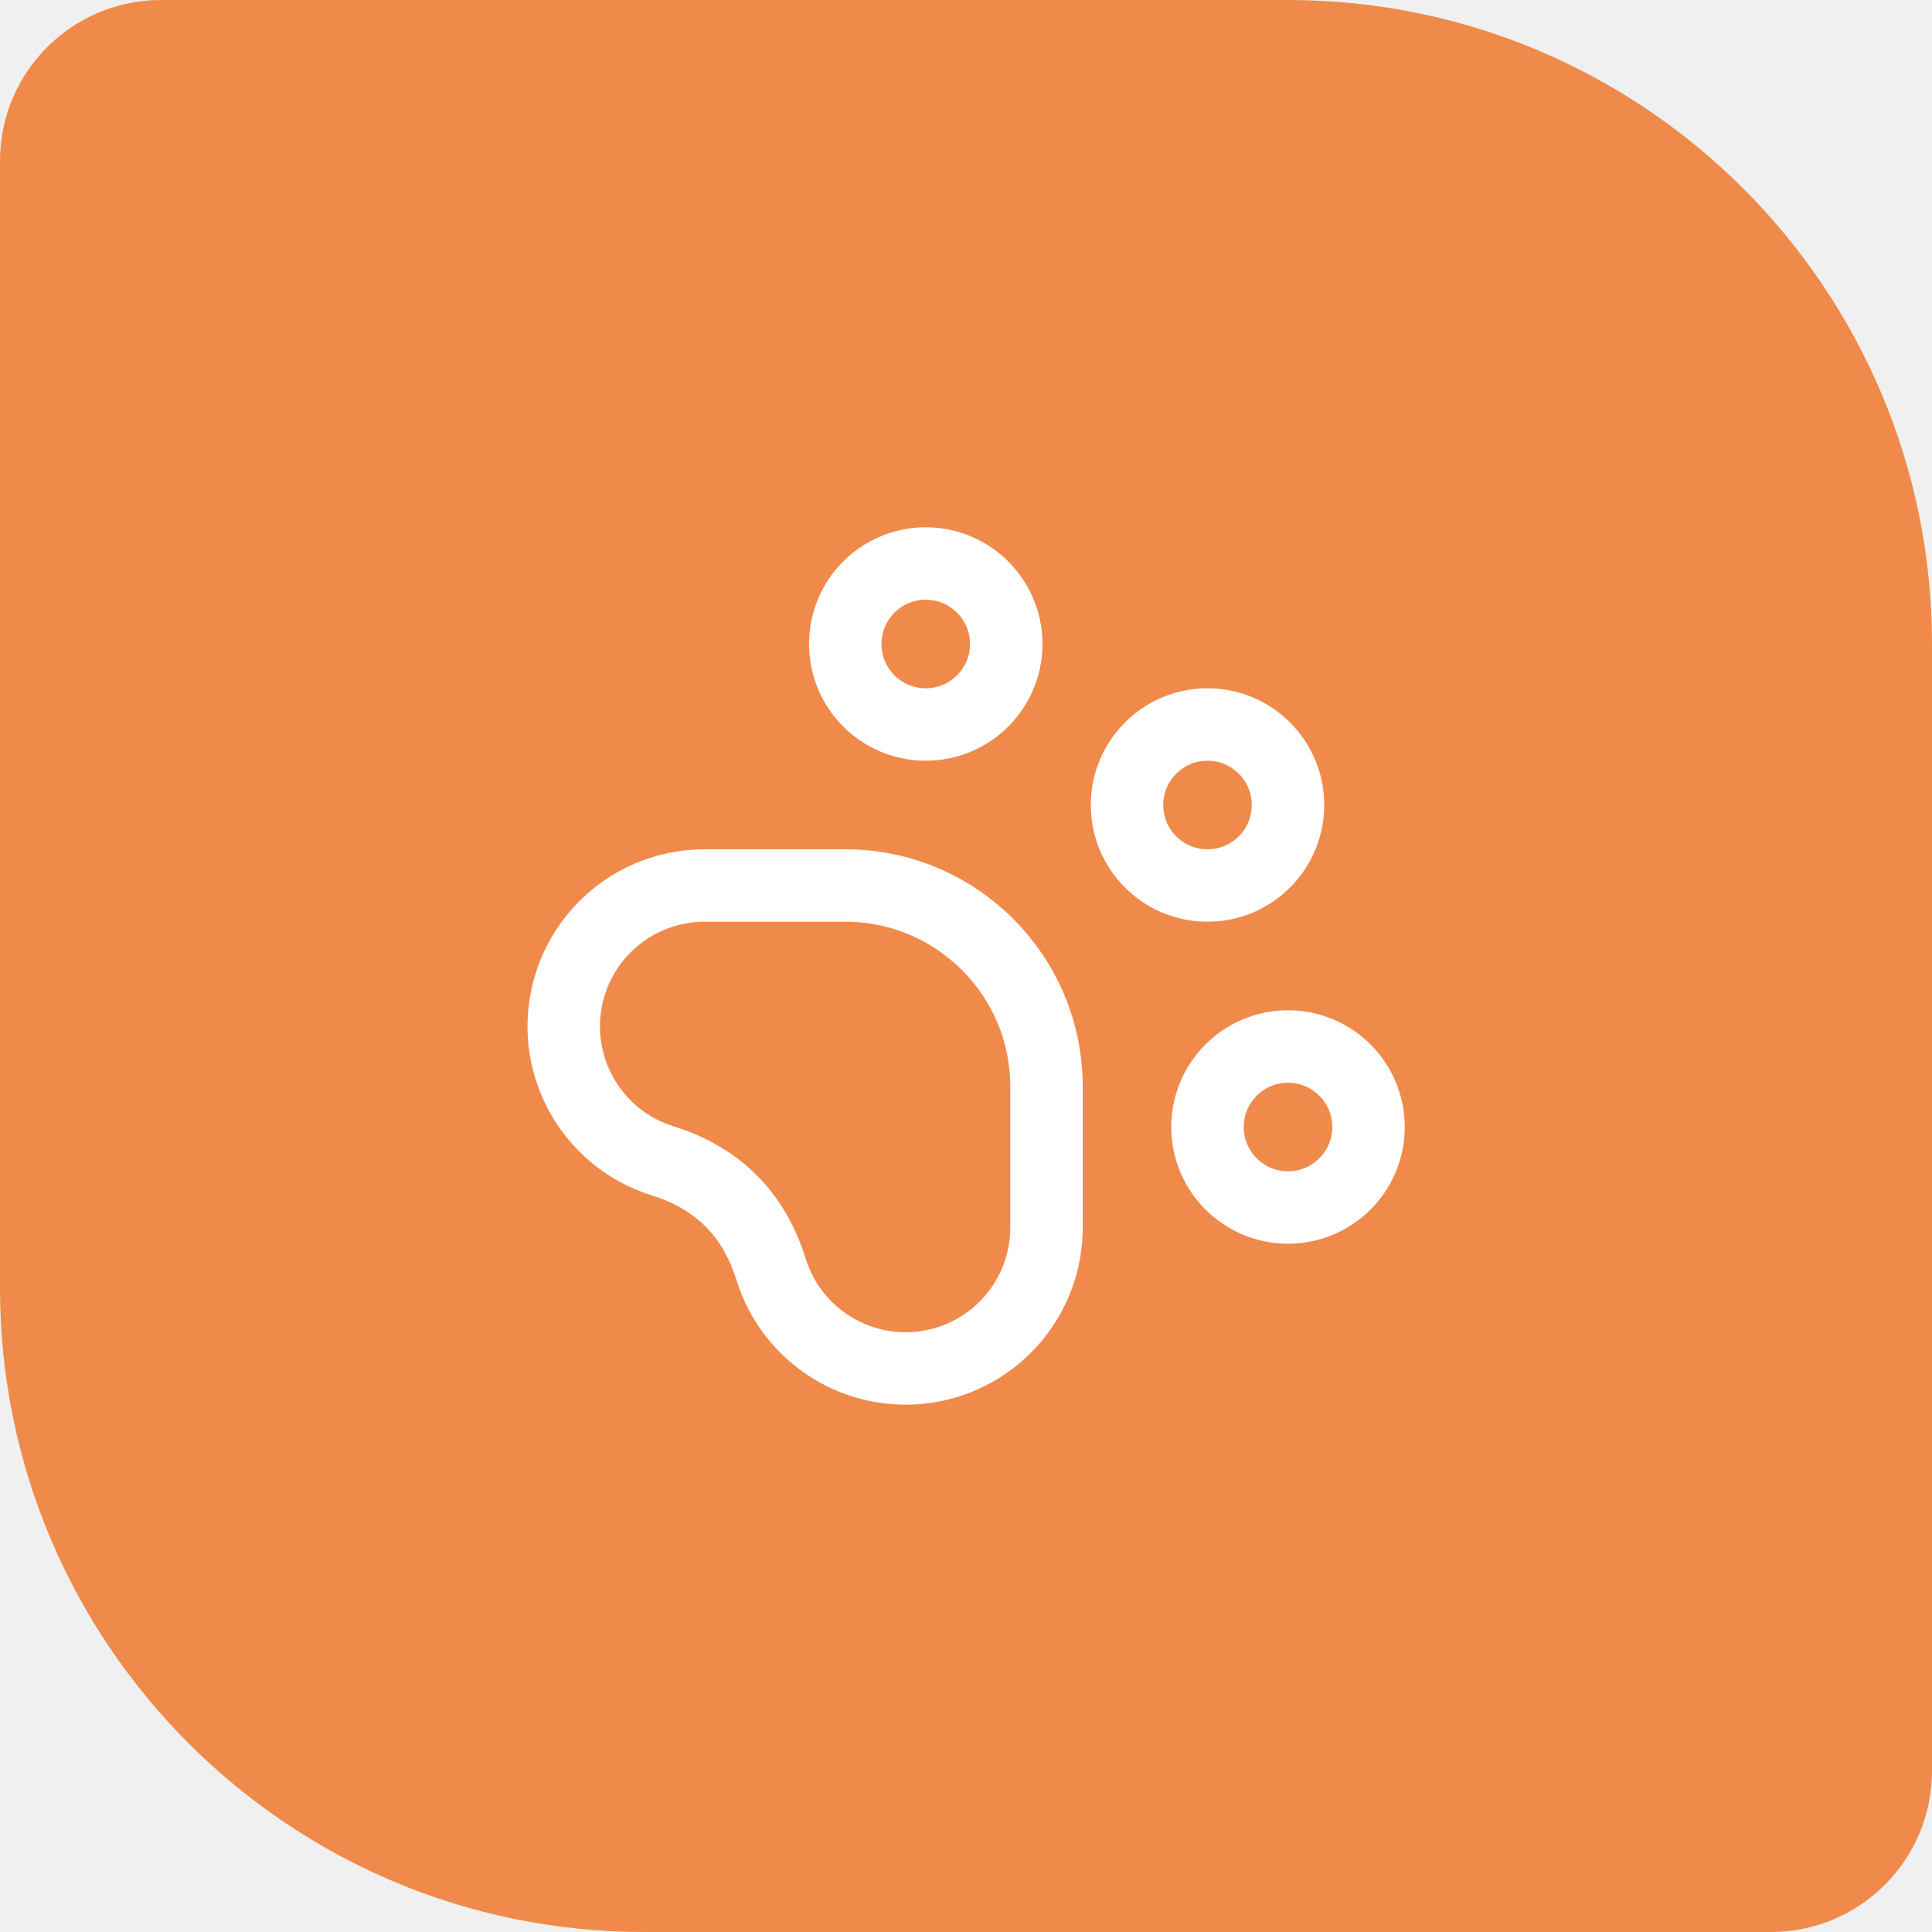
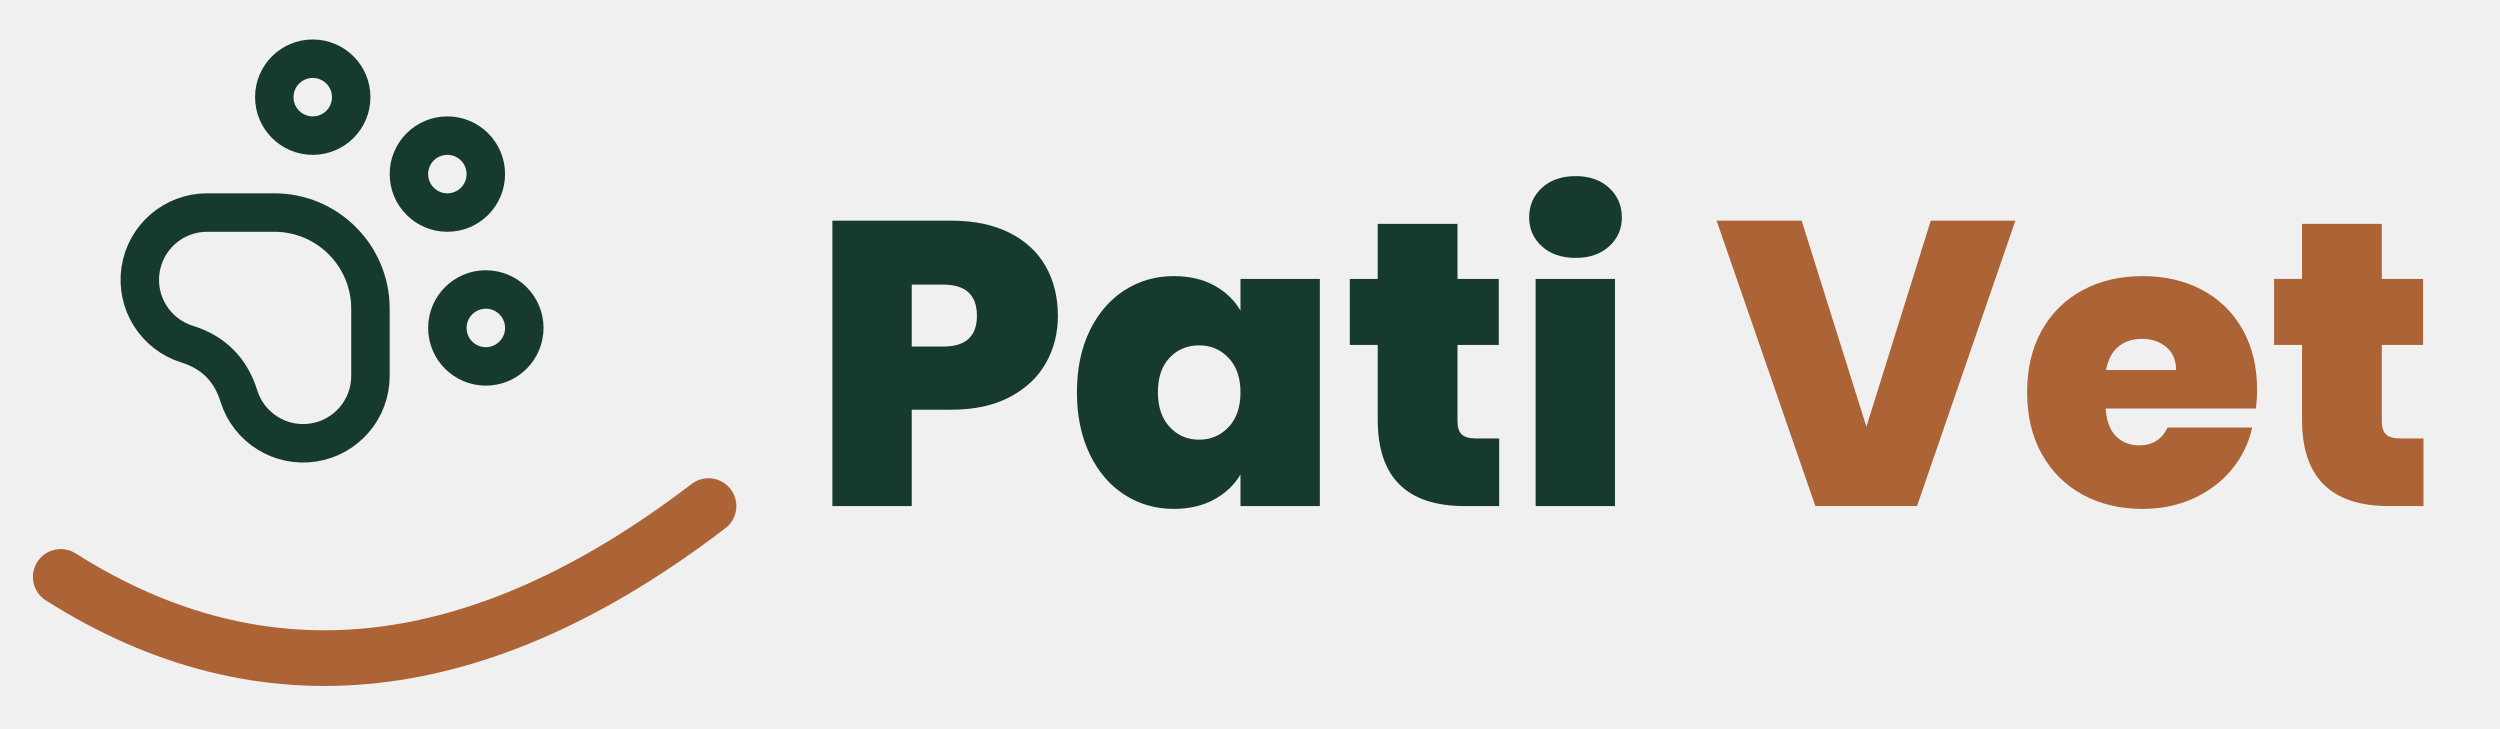
- <svg xmlns="http://www.w3.org/2000/svg" viewBox="0 0 48 48" width="256" height="256">
-   <path d="M4 0h28a16 16 0 0 1 16 16v28a4 4 0 0 1-4 4H16A16 16 0 0 1 0 32V4a4 4 0 0 1 4-4z" fill="#f08a4b" />
-   <g transform="translate(12 12)" fill="none" stroke="#fff" stroke-width="1.8" stroke-linecap="round" stroke-linejoin="round">
+ <svg xmlns="http://www.w3.org/2000/svg" viewBox="0 0 247 72" height="72" role="img" aria-label="Pati Vet">
+   <g transform="translate(10 2) scale(1.9)" fill="none" stroke="#173a2e" stroke-width="2" stroke-linecap="round" stroke-linejoin="round">
    <circle cx="11" cy="4" r="2" />
    <circle cx="18" cy="8" r="2" />
    <circle cx="20" cy="16" r="2" />
    <path d="M9 10a5 5 0 0 1 5 5v3.5a3.5 3.5 0 0 1-6.84 1.045Q6.52 17.48 4.46 16.84A3.5 3.5 0 0 1 5.5 10Z" />
  </g>
+   <path d="M6 57Q36 76 70 50" fill="none" stroke="#ac6336" stroke-width="5.5" stroke-linecap="round" />
+   <g transform="translate(0 50)">
+     <path d="M93.96 -9.52H90.08V0.0H82.24V-28.2H93.96Q97.36 -28.2 99.74 -27.0Q102.12 -25.8 103.32 -23.68Q104.52 -21.56 104.52 -18.8Q104.52 -16.24 103.34 -14.14Q102.16 -12.04 99.78 -10.78Q97.4 -9.52 93.96 -9.52ZM96.52 -18.8Q96.52 -21.88 93.2 -21.88H90.08V-15.76H93.2Q96.52 -15.76 96.52 -18.8Z M115.96 -22.72Q118.28 -22.72 119.96 -21.8Q121.64 -20.88 122.56 -19.32V-22.44H130.4V0.0H122.56V-3.12Q121.64 -1.56 119.94 -0.64Q118.24 0.28 115.96 0.28Q113.28 0.28 111.1 -1.12Q108.92 -2.52 107.66 -5.14Q106.4 -7.76 106.4 -11.24Q106.4 -14.72 107.66 -17.32Q108.92 -19.92 111.1 -21.32Q113.28 -22.72 115.96 -22.72ZM118.48 -15.88Q116.72 -15.88 115.56 -14.66Q114.4 -13.44 114.4 -11.24Q114.4 -9.08 115.56 -7.82Q116.72 -6.56 118.48 -6.56Q120.2 -6.56 121.38 -7.8Q122.56 -9.04 122.56 -11.24Q122.56 -13.4 121.38 -14.64Q120.2 -15.88 118.48 -15.88Z M148.12 -6.68V0.0H144.72Q136.12 0.0 136.12 -8.52V-15.92H133.36V-22.44H136.12V-27.88H144.0V-22.44H148.08V-15.92H144.0V-8.4Q144.0 -7.48 144.42 -7.08Q144.84 -6.68 145.84 -6.68Z M151.08 -28.52Q151.08 -30.28 152.34 -31.44Q153.6 -32.6 155.68 -32.6Q157.72 -32.6 158.98 -31.44Q160.24 -30.28 160.24 -28.52Q160.24 -26.8 158.98 -25.66Q157.72 -24.52 155.68 -24.52Q153.6 -24.52 152.34 -25.66Q151.08 -26.8 151.08 -28.52ZM159.56 -22.44V0.0H151.72V-22.44Z " fill="#173a2e" />
+     <path d="M199.12 -28.2 189.4 0.0H179.36L169.6 -28.2H178.0L184.4 -7.84L190.76 -28.2Z M222.88 -9.64H208.04Q208.16 -7.8 209.06 -6.9Q209.96 -6.0 211.36 -6.0Q213.32 -6.0 214.16 -7.76H222.52Q222.0 -5.44 220.5 -3.62Q219.0 -1.8 216.72 -0.76Q214.44 0.28 211.68 0.28Q208.36 0.28 205.78 -1.12Q203.2 -2.52 201.74 -5.12Q200.28 -7.72 200.28 -11.24Q200.28 -14.76 201.72 -17.34Q203.16 -19.92 205.74 -21.32Q208.32 -22.72 211.68 -22.72Q215.0 -22.72 217.56 -21.36Q220.12 -20.0 221.56 -17.46Q223.0 -14.92 223.0 -11.48Q223.0 -10.56 222.88 -9.64ZM215.0 -13.44Q215.0 -14.88 214.04 -15.7Q213.08 -16.52 211.64 -16.52Q210.2 -16.52 209.28 -15.74Q208.36 -14.96 208.08 -13.44Z M239.44 -6.68V0.0H236.04Q227.44 0.0 227.44 -8.52V-15.92H224.68V-22.44H227.44V-27.88H235.32V-22.44H239.4V-15.92H235.32V-8.4Q235.32 -7.48 235.74 -7.08Q236.16 -6.68 237.16 -6.68Z" fill="#ac6336" />
+   </g>
</svg>
